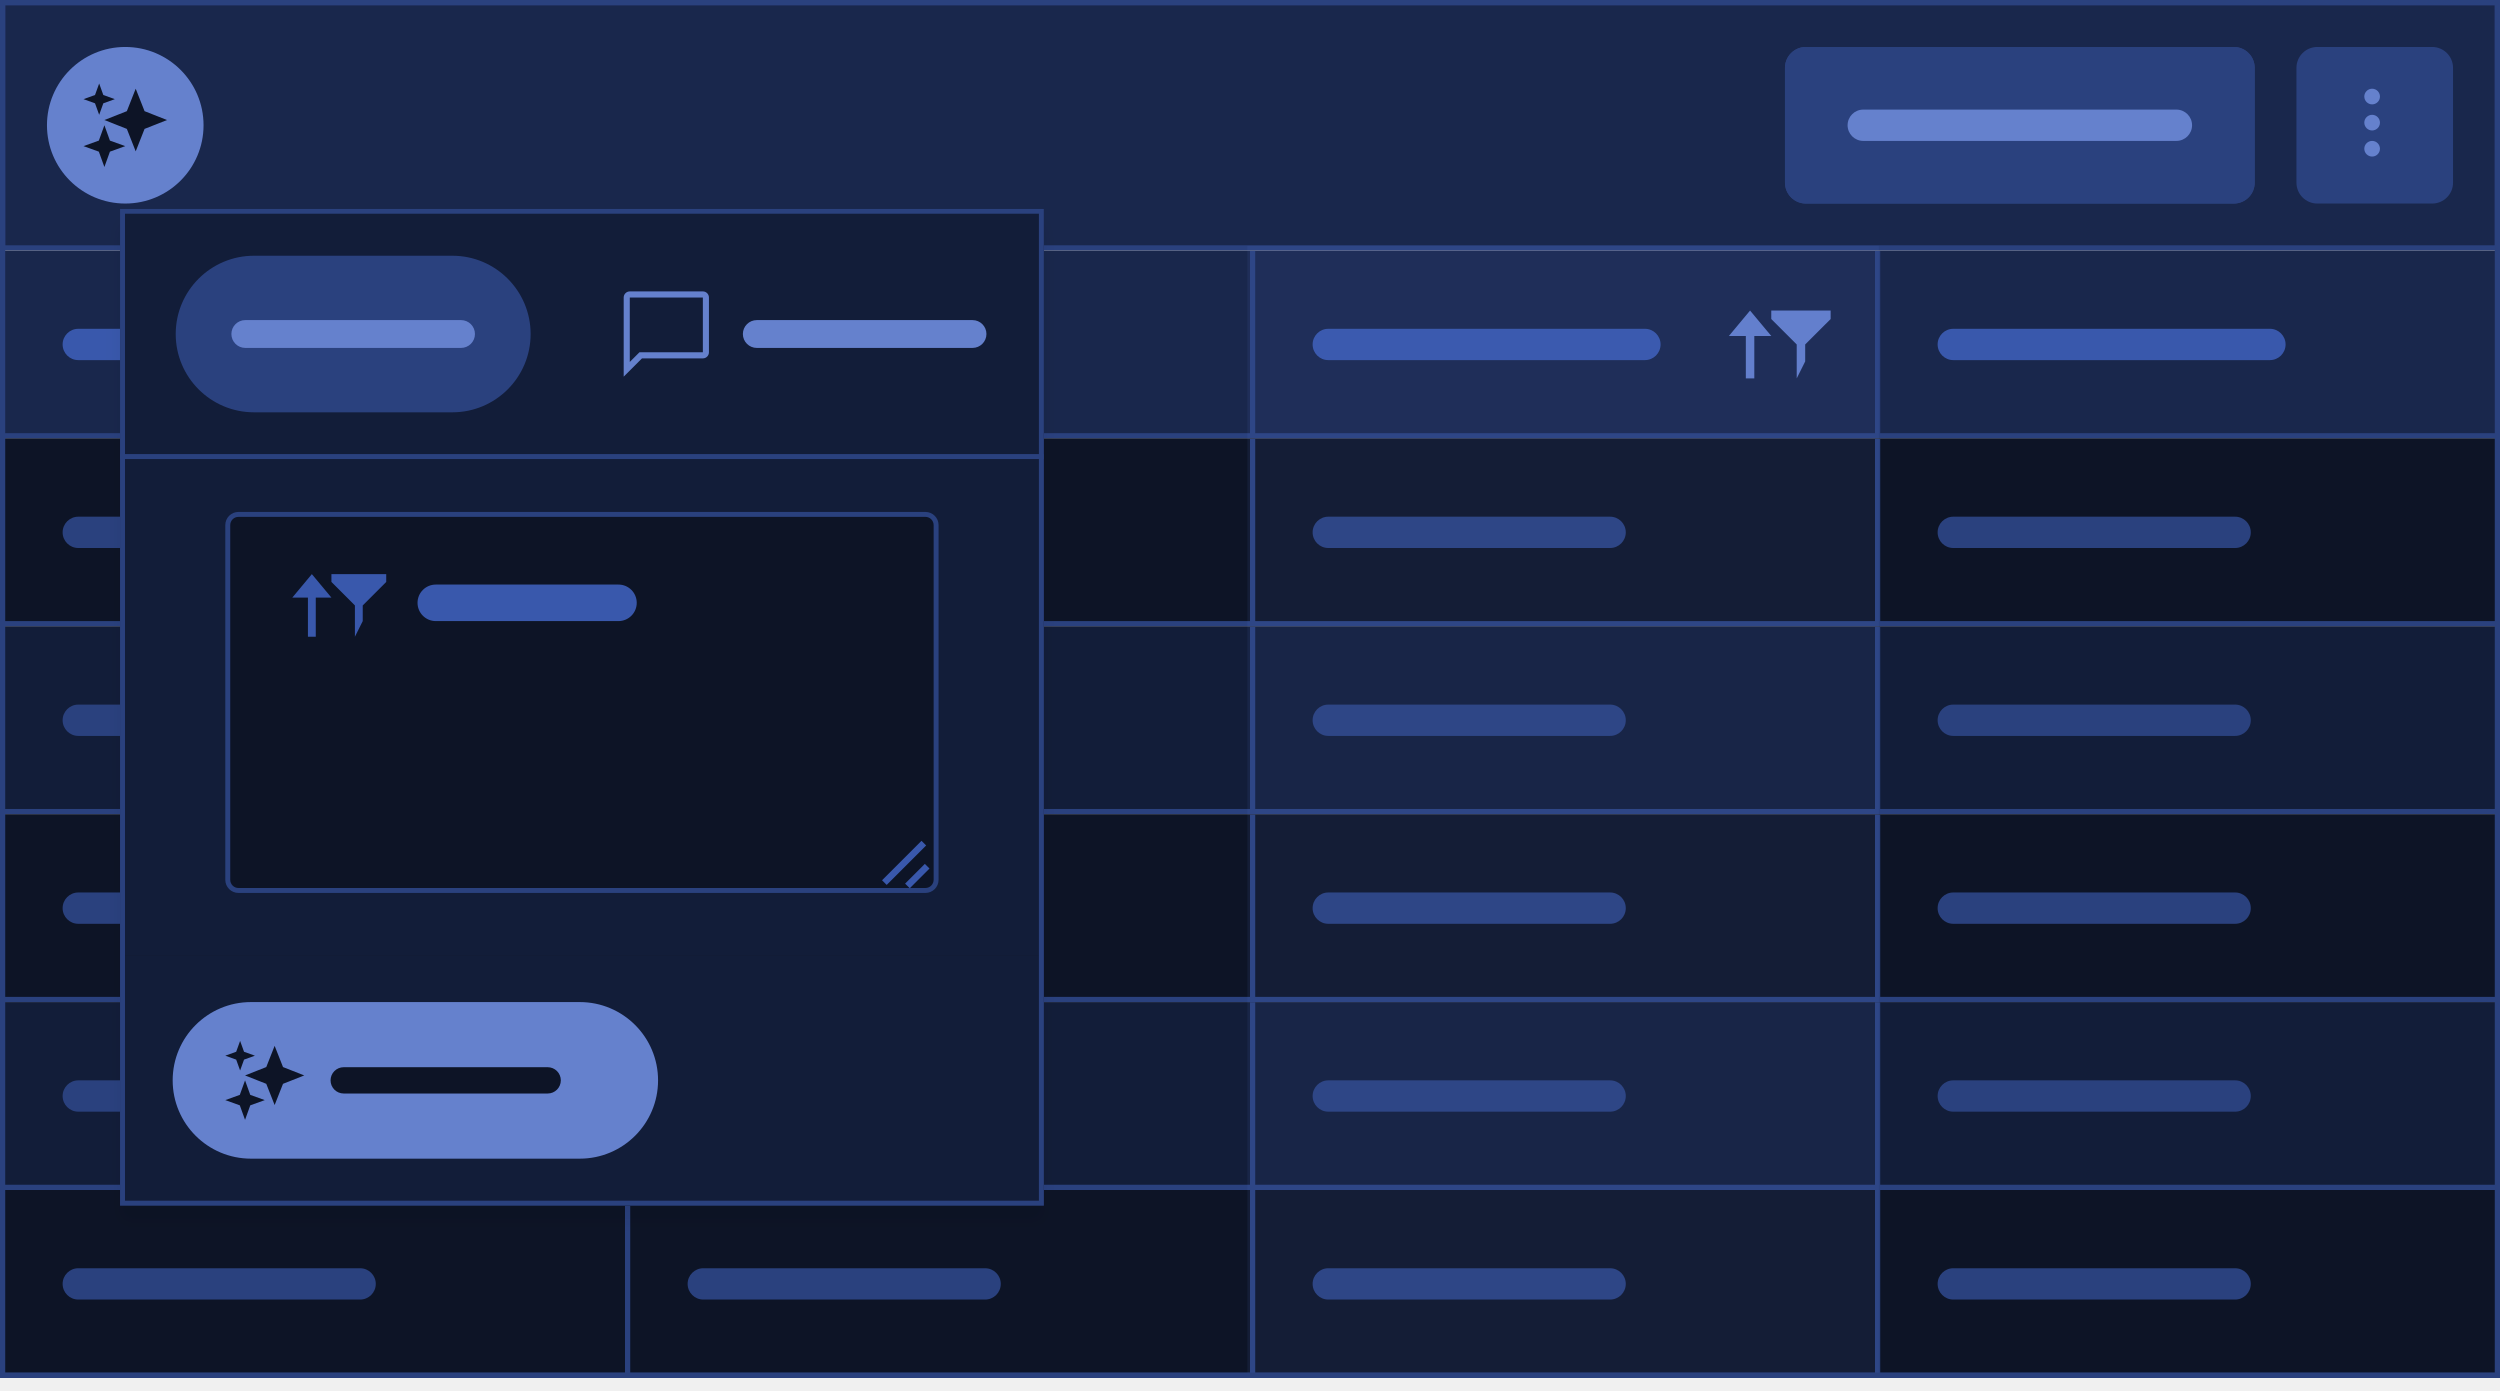
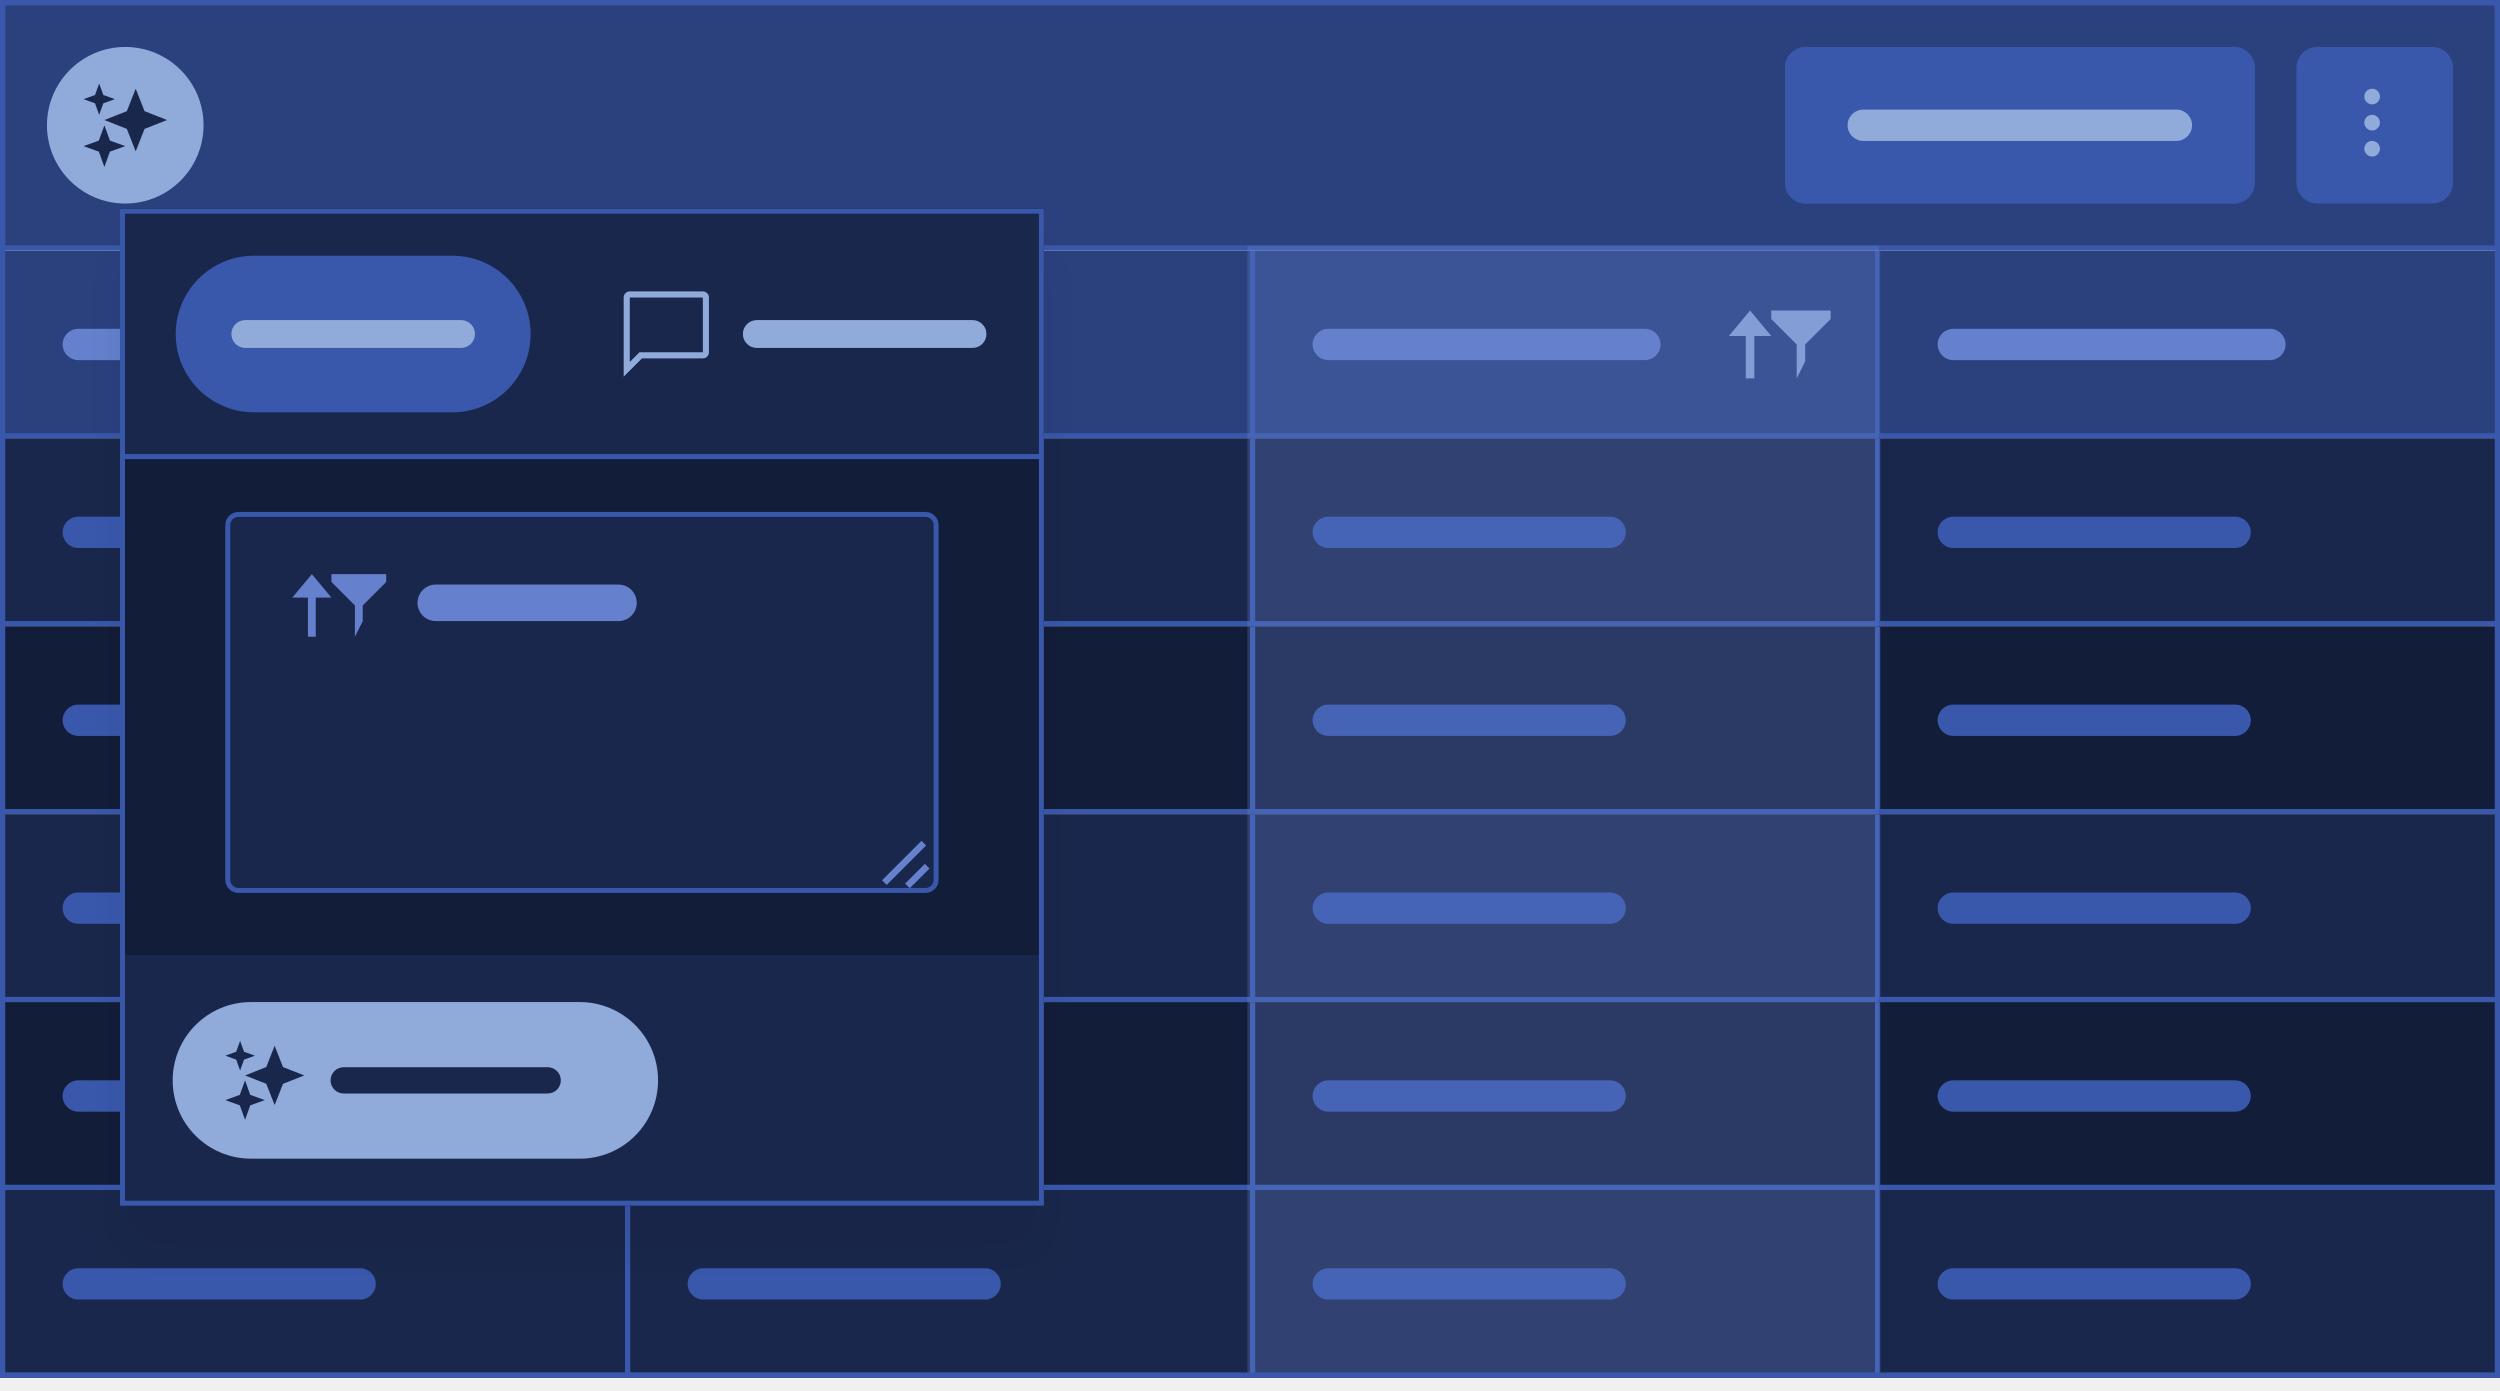
<svg xmlns="http://www.w3.org/2000/svg" width="160" height="89" viewBox="0 0 160 89" fill="none">
  <g clip-path="url(#clip0_9517_207637)">
-     <rect x="0.167" y="0.167" width="159.666" height="15.699" fill="#19274C" />
-     <rect x="0.167" y="0.167" width="159.666" height="15.699" stroke="#2A417E" stroke-width="0.334" />
-     <rect x="3.006" y="3.006" width="10.021" height="10.021" rx="5.01" fill="#6581CD" />
+     <rect x="0.167" y="0.167" width="159.666" height="15.699" fill="#2A417E" />
+     <rect x="0.167" y="0.167" width="159.666" height="15.699" stroke="#3958AC" stroke-width="0.334" />
+     <rect x="3.006" y="3.006" width="10.021" height="10.021" rx="5.01" fill="#90ABDA" />
    <g clip-path="url(#clip1_9517_207637)">
-       <path d="M8.685 5.678L9.252 7.115L10.689 7.682L9.252 8.249L8.685 9.686L8.118 8.249L6.681 7.682L8.118 7.115L8.685 5.678ZM6.326 8.998L5.344 9.352L6.326 9.706L6.681 10.688L7.035 9.706L8.017 9.352L7.035 8.998L6.681 8.016L6.326 8.998ZM6.081 6.08L5.344 6.346L6.081 6.612L6.347 7.348L6.612 6.612L7.349 6.346L6.612 6.08L6.347 5.344L6.081 6.08Z" fill="#0D1426" />
+       <path d="M8.685 5.678L9.252 7.115L10.689 7.682L9.252 8.249L8.685 9.686L8.118 8.249L6.681 7.682L8.118 7.115L8.685 5.678ZM6.326 8.998L5.344 9.352L6.326 9.706L6.681 10.688L7.035 9.706L8.017 9.352L7.035 8.998L6.681 8.016L6.326 8.998ZM6.081 6.08L5.344 6.346L6.081 6.612L6.347 7.348L6.612 6.612L7.349 6.346L6.612 6.08L6.347 5.344L6.081 6.08Z" fill="#19274C" />
    </g>
    <g clip-path="url(#clip2_9517_207637)">
-       <path d="M114.238 4.342C114.238 3.604 114.836 3.006 115.574 3.006H144.301V13.027H115.574C114.836 13.027 114.238 12.428 114.238 11.691V4.342Z" fill="#2A417E" />
-       <rect x="118.246" y="7.014" width="22.046" height="2.004" rx="1.002" fill="#6581CD" />
-     </g>
-     <rect x="114.405" y="3.173" width="29.729" height="9.687" rx="1.169" stroke="#2A417E" stroke-width="0.334" />
-     <rect x="146.973" y="3.006" width="10.021" height="10.021" rx="1.336" fill="#2A417E" />
-     <path d="M151.816 6.68C152.092 6.68 152.317 6.454 152.317 6.179C152.317 5.903 152.092 5.678 151.816 5.678C151.541 5.678 151.315 5.903 151.315 6.179C151.315 6.454 151.541 6.68 151.816 6.68Z" fill="#6581CD" />
-     <path d="M151.816 7.348C151.541 7.348 151.315 7.573 151.315 7.849C151.315 8.124 151.541 8.35 151.816 8.35C152.092 8.35 152.317 8.124 152.317 7.849C152.317 7.573 152.092 7.348 151.816 7.348Z" fill="#6581CD" />
-     <path d="M151.816 9.018C151.541 9.018 151.315 9.243 151.315 9.519C151.315 9.795 151.541 10.02 151.816 10.02C152.092 10.02 152.317 9.795 152.317 9.519C152.317 9.243 152.092 9.018 151.816 9.018Z" fill="#6581CD" />
+       <path d="M114.238 4.342C114.238 3.604 114.836 3.006 115.574 3.006H144.301V13.027H115.574C114.836 13.027 114.238 12.428 114.238 11.691V4.342Z" fill="#3958AC" />
+       <rect x="118.246" y="7.014" width="22.046" height="2.004" rx="1.002" fill="#90ABDA" />
+     </g>
+     <rect x="114.405" y="3.173" width="29.729" height="9.687" rx="1.169" stroke="#3958AC" stroke-width="0.334" />
+     <rect x="146.973" y="3.006" width="10.021" height="10.021" rx="1.336" fill="#3958AC" />
+     <path d="M151.816 6.68C152.092 6.68 152.317 6.454 152.317 6.179C152.317 5.903 152.092 5.678 151.816 5.678C151.541 5.678 151.315 5.903 151.315 6.179C151.315 6.454 151.541 6.68 151.816 6.68Z" fill="#90ABDA" />
+     <path d="M151.816 7.348C151.541 7.348 151.315 7.573 151.315 7.849C151.315 8.124 151.541 8.35 151.816 8.35C152.092 8.35 152.317 8.124 152.317 7.849C152.317 7.573 152.092 7.348 151.816 7.348Z" fill="#90ABDA" />
+     <path d="M151.816 9.018C151.541 9.018 151.315 9.243 151.315 9.519C151.315 9.795 151.541 10.02 151.816 10.02C152.092 10.02 152.317 9.795 152.317 9.519C152.317 9.243 152.092 9.018 151.816 9.018Z" fill="#90ABDA" />
    <g clip-path="url(#clip3_9517_207637)">
      <mask id="path-12-inside-1_9517_207637" fill="white">
        <path d="M0 16.033H160V28.058H0V16.033Z" />
      </mask>
-       <rect width="40" height="12.025" transform="translate(0 16.0332)" fill="#19274C" />
-       <rect x="4.008" y="21.043" width="22.269" height="2.004" rx="1.002" fill="#3958AC" />
+       <rect width="40" height="12.025" transform="translate(0 16.0332)" fill="#2A417E" />
+       <rect x="4.008" y="21.043" width="22.269" height="2.004" rx="1.002" fill="#6581CD" />
      <mask id="path-15-inside-2_9517_207637" fill="white">
        <path d="M40 16.033H80V28.058H40V16.033Z" />
      </mask>
-       <path d="M40 16.033H80V28.058H40V16.033Z" fill="#19274C" />
-       <path d="M40 28.058H40.334V16.033H40H39.666V28.058H40Z" fill="#2A417E" mask="url(#path-15-inside-2_9517_207637)" />
-       <rect x="44.008" y="21.043" width="22.269" height="2.004" rx="1.002" fill="#3958AC" />
+       <path d="M40 16.033H80V28.058H40V16.033Z" fill="#2A417E" />
+       <path d="M40 28.058H40.334V16.033H40H39.666V28.058H40Z" fill="#3958AC" mask="url(#path-15-inside-2_9517_207637)" />
+       <rect x="44.008" y="21.043" width="22.269" height="2.004" rx="1.002" fill="#6581CD" />
      <mask id="path-18-inside-3_9517_207637" fill="white">
        <path d="M80 16.033H120V28.058H80V16.033Z" />
      </mask>
-       <path d="M80 16.033H120V28.058H80V16.033Z" fill="#19274C" />
-       <path d="M80 28.058H80.334V16.033H80H79.666V28.058H80Z" fill="#2A417E" mask="url(#path-18-inside-3_9517_207637)" />
-       <rect x="84.008" y="21.043" width="22.269" height="2.004" rx="1.002" fill="#3958AC" />
-       <path d="M117.161 19.875V20.418L115.532 22.046V23.132L114.99 24.217V22.046L113.361 20.418V19.875H117.161Z" fill="#6581CD" />
-       <path d="M110.647 21.503H111.733V24.217H112.276V21.503H113.361L112.004 19.875L110.647 21.503Z" fill="#6581CD" />
+       <path d="M80 16.033H120V28.058H80V16.033Z" fill="#2A417E" />
+       <path d="M80 28.058H80.334V16.033H80H79.666V28.058H80Z" fill="#3958AC" mask="url(#path-18-inside-3_9517_207637)" />
+       <rect x="84.008" y="21.043" width="22.269" height="2.004" rx="1.002" fill="#6581CD" />
+       <path d="M117.161 19.875V20.418L115.532 22.046V23.132L114.99 24.217V22.046L113.361 20.418V19.875H117.161Z" fill="#90ABDA" />
+       <path d="M110.647 21.503H111.733V24.217H112.276V21.503H113.361L112.004 19.875L110.647 21.503Z" fill="#90ABDA" />
      <mask id="path-22-inside-4_9517_207637" fill="white">
        <path d="M120 16.033H160V28.058H120V16.033Z" />
      </mask>
-       <path d="M120 16.033H160V28.058H120V16.033Z" fill="#19274C" />
-       <path d="M120 28.058H120.334V16.033H120H119.666V28.058H120Z" fill="#2A417E" mask="url(#path-22-inside-4_9517_207637)" />
-       <rect x="124.008" y="21.043" width="22.269" height="2.004" rx="1.002" fill="#3958AC" />
-     </g>
-     <path d="M160 28.058V27.724H0V28.058V28.392H160V28.058Z" fill="#2A417E" mask="url(#path-12-inside-1_9517_207637)" />
+       <path d="M120 16.033H160V28.058H120V16.033Z" fill="#2A417E" />
+       <path d="M120 28.058H120.334V16.033H120H119.666V28.058H120Z" fill="#3958AC" mask="url(#path-22-inside-4_9517_207637)" />
+       <rect x="124.008" y="21.043" width="22.269" height="2.004" rx="1.002" fill="#6581CD" />
+     </g>
+     <path d="M160 28.058V27.724H0V28.058V28.392H160V28.058Z" fill="#3958AC" mask="url(#path-12-inside-1_9517_207637)" />
    <g clip-path="url(#clip4_9517_207637)">
      <mask id="path-25-inside-5_9517_207637" fill="white">
        <path d="M0 28.059H160V40.084H0V28.059Z" />
      </mask>
-       <rect width="40" height="12.025" transform="translate(0 28.0586)" fill="#0D1426" />
-       <rect x="4.008" y="33.068" width="20.042" height="2.004" rx="1.002" fill="#2A417E" />
+       <rect width="40" height="12.025" transform="translate(0 28.0586)" fill="#19274C" />
+       <rect x="4.008" y="33.068" width="20.042" height="2.004" rx="1.002" fill="#3958AC" />
      <mask id="path-28-inside-6_9517_207637" fill="white">
        <path d="M40 28.059H80V40.084H40V28.059Z" />
      </mask>
-       <path d="M40 28.059H80V40.084H40V28.059Z" fill="#0D1426" />
-       <path d="M40 40.084H40.334V28.059H40H39.666V40.084H40Z" fill="#2A417E" mask="url(#path-28-inside-6_9517_207637)" />
-       <rect x="44.008" y="33.068" width="20.042" height="2.004" rx="1.002" fill="#2A417E" />
+       <path d="M40 28.059H80V40.084H40V28.059Z" fill="#19274C" />
+       <path d="M40 40.084H40.334V28.059H40H39.666V40.084H40Z" fill="#3958AC" mask="url(#path-28-inside-6_9517_207637)" />
+       <rect x="44.008" y="33.068" width="20.042" height="2.004" rx="1.002" fill="#3958AC" />
      <mask id="path-31-inside-7_9517_207637" fill="white">
        <path d="M80 28.059H120V40.084H80V28.059Z" />
      </mask>
-       <path d="M80 28.059H120V40.084H80V28.059Z" fill="#0D1426" />
-       <path d="M80 40.084H80.334V28.059H80H79.666V40.084H80Z" fill="#2A417E" mask="url(#path-31-inside-7_9517_207637)" />
-       <rect x="84.008" y="33.068" width="20.042" height="2.004" rx="1.002" fill="#2A417E" />
+       <path d="M80 28.059H120V40.084H80V28.059Z" fill="#19274C" />
+       <path d="M80 40.084H80.334V28.059H80H79.666V40.084H80Z" fill="#3958AC" mask="url(#path-31-inside-7_9517_207637)" />
+       <rect x="84.008" y="33.068" width="20.042" height="2.004" rx="1.002" fill="#3958AC" />
      <mask id="path-34-inside-8_9517_207637" fill="white">
        <path d="M120 28.059H160V40.084H120V28.059Z" />
      </mask>
-       <path d="M120 28.059H160V40.084H120V28.059Z" fill="#0D1426" />
-       <path d="M120 40.084H120.334V28.059H120H119.666V40.084H120Z" fill="#2A417E" mask="url(#path-34-inside-8_9517_207637)" />
-       <rect x="124.008" y="33.068" width="20.042" height="2.004" rx="1.002" fill="#2A417E" />
-     </g>
-     <path d="M160 40.084V39.75H0V40.084V40.418H160V40.084Z" fill="#2A417E" mask="url(#path-25-inside-5_9517_207637)" />
+       <path d="M120 28.059H160V40.084H120V28.059Z" fill="#19274C" />
+       <path d="M120 40.084H120.334V28.059H120H119.666V40.084H120Z" fill="#3958AC" mask="url(#path-34-inside-8_9517_207637)" />
+       <rect x="124.008" y="33.068" width="20.042" height="2.004" rx="1.002" fill="#3958AC" />
+     </g>
+     <path d="M160 40.084V39.75H0V40.084V40.418H160V40.084Z" fill="#3958AC" mask="url(#path-25-inside-5_9517_207637)" />
    <g clip-path="url(#clip5_9517_207637)">
      <mask id="path-37-inside-9_9517_207637" fill="white">
        <path d="M0 40.084H160V52.109H0V40.084Z" />
      </mask>
      <rect width="40" height="12.025" transform="translate(0 40.084)" fill="#121D39" />
-       <rect x="4.008" y="45.094" width="20.042" height="2.004" rx="1.002" fill="#2A417E" />
+       <rect x="4.008" y="45.094" width="20.042" height="2.004" rx="1.002" fill="#3958AC" />
      <mask id="path-40-inside-10_9517_207637" fill="white">
        <path d="M40 40.084H80V52.109H40V40.084Z" />
      </mask>
      <path d="M40 40.084H80V52.109H40V40.084Z" fill="#121D39" />
-       <path d="M40 52.109H40.334V40.084H40H39.666V52.109H40Z" fill="#2A417E" mask="url(#path-40-inside-10_9517_207637)" />
-       <rect x="44.008" y="45.094" width="20.042" height="2.004" rx="1.002" fill="#2A417E" />
+       <path d="M40 52.109H40.334V40.084H40H39.666V52.109H40Z" fill="#3958AC" mask="url(#path-40-inside-10_9517_207637)" />
+       <rect x="44.008" y="45.094" width="20.042" height="2.004" rx="1.002" fill="#3958AC" />
      <mask id="path-43-inside-11_9517_207637" fill="white">
        <path d="M80 40.084H120V52.109H80V40.084Z" />
      </mask>
      <path d="M80 40.084H120V52.109H80V40.084Z" fill="#121D39" />
-       <path d="M80 52.109H80.334V40.084H80H79.666V52.109H80Z" fill="#2A417E" mask="url(#path-43-inside-11_9517_207637)" />
-       <rect x="84.008" y="45.094" width="20.042" height="2.004" rx="1.002" fill="#2A417E" />
+       <path d="M80 52.109H80.334V40.084H80H79.666V52.109H80Z" fill="#3958AC" mask="url(#path-43-inside-11_9517_207637)" />
+       <rect x="84.008" y="45.094" width="20.042" height="2.004" rx="1.002" fill="#3958AC" />
      <mask id="path-46-inside-12_9517_207637" fill="white">
        <path d="M120 40.084H160V52.109H120V40.084Z" />
      </mask>
      <path d="M120 40.084H160V52.109H120V40.084Z" fill="#121D39" />
-       <path d="M120 52.109H120.334V40.084H120H119.666V52.109H120Z" fill="#2A417E" mask="url(#path-46-inside-12_9517_207637)" />
-       <rect x="124.008" y="45.094" width="20.042" height="2.004" rx="1.002" fill="#2A417E" />
-     </g>
-     <path d="M160 52.109V51.775H0V52.109V52.443H160V52.109Z" fill="#2A417E" mask="url(#path-37-inside-9_9517_207637)" />
+       <path d="M120 52.109H120.334V40.084H120H119.666V52.109H120Z" fill="#3958AC" mask="url(#path-46-inside-12_9517_207637)" />
+       <rect x="124.008" y="45.094" width="20.042" height="2.004" rx="1.002" fill="#3958AC" />
+     </g>
+     <path d="M160 52.109V51.775H0V52.109V52.443H160V52.109Z" fill="#3958AC" mask="url(#path-37-inside-9_9517_207637)" />
    <g clip-path="url(#clip6_9517_207637)">
      <mask id="path-49-inside-13_9517_207637" fill="white">
        <path d="M0 52.109H160V64.134H0V52.109Z" />
      </mask>
-       <rect width="40" height="12.025" transform="translate(0 52.1094)" fill="#0D1426" />
-       <rect x="4.008" y="57.119" width="20.042" height="2.004" rx="1.002" fill="#2A417E" />
+       <rect width="40" height="12.025" transform="translate(0 52.1094)" fill="#19274C" />
+       <rect x="4.008" y="57.119" width="20.042" height="2.004" rx="1.002" fill="#3958AC" />
      <mask id="path-52-inside-14_9517_207637" fill="white">
        <path d="M40 52.109H80V64.134H40V52.109Z" />
      </mask>
-       <path d="M40 52.109H80V64.134H40V52.109Z" fill="#0D1426" />
-       <path d="M40 64.134H40.334V52.109H40H39.666V64.134H40Z" fill="#2A417E" mask="url(#path-52-inside-14_9517_207637)" />
-       <rect x="44.008" y="57.119" width="20.042" height="2.004" rx="1.002" fill="#2A417E" />
+       <path d="M40 52.109H80V64.134H40V52.109Z" fill="#19274C" />
+       <path d="M40 64.134H40.334V52.109H40H39.666V64.134H40Z" fill="#3958AC" mask="url(#path-52-inside-14_9517_207637)" />
+       <rect x="44.008" y="57.119" width="20.042" height="2.004" rx="1.002" fill="#3958AC" />
      <mask id="path-55-inside-15_9517_207637" fill="white">
        <path d="M80 52.109H120V64.134H80V52.109Z" />
      </mask>
-       <path d="M80 52.109H120V64.134H80V52.109Z" fill="#0D1426" />
-       <path d="M80 64.134H80.334V52.109H80H79.666V64.134H80Z" fill="#2A417E" mask="url(#path-55-inside-15_9517_207637)" />
-       <rect x="84.008" y="57.119" width="20.042" height="2.004" rx="1.002" fill="#2A417E" />
+       <path d="M80 52.109H120V64.134H80V52.109Z" fill="#19274C" />
+       <path d="M80 64.134H80.334V52.109H80H79.666V64.134H80Z" fill="#3958AC" mask="url(#path-55-inside-15_9517_207637)" />
+       <rect x="84.008" y="57.119" width="20.042" height="2.004" rx="1.002" fill="#3958AC" />
      <mask id="path-58-inside-16_9517_207637" fill="white">
        <path d="M120 52.109H160V64.134H120V52.109Z" />
      </mask>
-       <path d="M120 52.109H160V64.134H120V52.109Z" fill="#0D1426" />
-       <path d="M120 64.134H120.334V52.109H120H119.666V64.134H120Z" fill="#2A417E" mask="url(#path-58-inside-16_9517_207637)" />
-       <rect x="124.008" y="57.119" width="20.042" height="2.004" rx="1.002" fill="#2A417E" />
-     </g>
-     <path d="M160 64.134V63.8H0V64.134V64.469H160V64.134Z" fill="#2A417E" mask="url(#path-49-inside-13_9517_207637)" />
+       <path d="M120 52.109H160V64.134H120V52.109Z" fill="#19274C" />
+       <path d="M120 64.134H120.334V52.109H120H119.666V64.134H120Z" fill="#3958AC" mask="url(#path-58-inside-16_9517_207637)" />
+       <rect x="124.008" y="57.119" width="20.042" height="2.004" rx="1.002" fill="#3958AC" />
+     </g>
+     <path d="M160 64.134V63.8H0V64.134V64.469H160V64.134Z" fill="#3958AC" mask="url(#path-49-inside-13_9517_207637)" />
    <g clip-path="url(#clip7_9517_207637)">
      <mask id="path-61-inside-17_9517_207637" fill="white">
        <path d="M0 64.133H160V76.158H0V64.133Z" />
      </mask>
      <rect width="40" height="12.025" transform="translate(0 64.1328)" fill="#121D39" />
-       <rect x="4.008" y="69.143" width="20.042" height="2.004" rx="1.002" fill="#2A417E" />
+       <rect x="4.008" y="69.143" width="20.042" height="2.004" rx="1.002" fill="#3958AC" />
      <mask id="path-64-inside-18_9517_207637" fill="white">
        <path d="M40 64.133H80V76.158H40V64.133Z" />
      </mask>
      <path d="M40 64.133H80V76.158H40V64.133Z" fill="#121D39" />
-       <path d="M40 76.158H40.334V64.133H40H39.666V76.158H40Z" fill="#2A417E" mask="url(#path-64-inside-18_9517_207637)" />
-       <rect x="44.008" y="69.143" width="20.042" height="2.004" rx="1.002" fill="#2A417E" />
+       <path d="M40 76.158H40.334V64.133H40H39.666V76.158H40Z" fill="#3958AC" mask="url(#path-64-inside-18_9517_207637)" />
+       <rect x="44.008" y="69.143" width="20.042" height="2.004" rx="1.002" fill="#3958AC" />
      <mask id="path-67-inside-19_9517_207637" fill="white">
        <path d="M80 64.133H120V76.158H80V64.133Z" />
      </mask>
      <path d="M80 64.133H120V76.158H80V64.133Z" fill="#121D39" />
-       <path d="M80 76.158H80.334V64.133H80H79.666V76.158H80Z" fill="#2A417E" mask="url(#path-67-inside-19_9517_207637)" />
-       <rect x="84.008" y="69.143" width="20.042" height="2.004" rx="1.002" fill="#2A417E" />
+       <path d="M80 76.158H80.334V64.133H80H79.666V76.158H80Z" fill="#3958AC" mask="url(#path-67-inside-19_9517_207637)" />
+       <rect x="84.008" y="69.143" width="20.042" height="2.004" rx="1.002" fill="#3958AC" />
      <mask id="path-70-inside-20_9517_207637" fill="white">
        <path d="M120 64.133H160V76.158H120V64.133Z" />
      </mask>
      <path d="M120 64.133H160V76.158H120V64.133Z" fill="#121D39" />
-       <path d="M120 76.158H120.334V64.133H120H119.666V76.158H120Z" fill="#2A417E" mask="url(#path-70-inside-20_9517_207637)" />
-       <rect x="124.008" y="69.143" width="20.042" height="2.004" rx="1.002" fill="#2A417E" />
-     </g>
-     <path d="M160 76.158V75.824H0V76.158V76.492H160V76.158Z" fill="#2A417E" mask="url(#path-61-inside-17_9517_207637)" />
+       <path d="M120 76.158H120.334V64.133H120H119.666V76.158H120Z" fill="#3958AC" mask="url(#path-70-inside-20_9517_207637)" />
+       <rect x="124.008" y="69.143" width="20.042" height="2.004" rx="1.002" fill="#3958AC" />
+     </g>
+     <path d="M160 76.158V75.824H0V76.158V76.492H160V76.158Z" fill="#3958AC" mask="url(#path-61-inside-17_9517_207637)" />
    <g clip-path="url(#clip8_9517_207637)">
      <mask id="path-73-inside-21_9517_207637" fill="white">
        <path d="M0 76.158H160V88.183H0V76.158Z" />
      </mask>
-       <rect width="40" height="12.025" transform="translate(0 76.1582)" fill="#0D1426" />
-       <rect x="4.008" y="81.168" width="20.042" height="2.004" rx="1.002" fill="#2A417E" />
+       <rect width="40" height="12.025" transform="translate(0 76.1582)" fill="#19274C" />
+       <rect x="4.008" y="81.168" width="20.042" height="2.004" rx="1.002" fill="#3958AC" />
      <mask id="path-76-inside-22_9517_207637" fill="white">
        <path d="M40 76.158H80V88.183H40V76.158Z" />
      </mask>
-       <path d="M40 76.158H80V88.183H40V76.158Z" fill="#0D1426" />
-       <path d="M40 88.183H40.334V76.158H40H39.666V88.183H40Z" fill="#2A417E" mask="url(#path-76-inside-22_9517_207637)" />
-       <rect x="44.008" y="81.168" width="20.042" height="2.004" rx="1.002" fill="#2A417E" />
+       <path d="M40 76.158H80V88.183H40V76.158Z" fill="#19274C" />
+       <path d="M40 88.183H40.334V76.158H40H39.666V88.183H40Z" fill="#3958AC" mask="url(#path-76-inside-22_9517_207637)" />
+       <rect x="44.008" y="81.168" width="20.042" height="2.004" rx="1.002" fill="#3958AC" />
      <mask id="path-79-inside-23_9517_207637" fill="white">
        <path d="M80 76.158H120V88.183H80V76.158Z" />
      </mask>
-       <path d="M80 76.158H120V88.183H80V76.158Z" fill="#0D1426" />
-       <path d="M80 88.183H80.334V76.158H80H79.666V88.183H80Z" fill="#2A417E" mask="url(#path-79-inside-23_9517_207637)" />
-       <rect x="84.008" y="81.168" width="20.042" height="2.004" rx="1.002" fill="#2A417E" />
+       <path d="M80 76.158H120V88.183H80V76.158Z" fill="#19274C" />
+       <path d="M80 88.183H80.334V76.158H80H79.666V88.183H80Z" fill="#3958AC" mask="url(#path-79-inside-23_9517_207637)" />
+       <rect x="84.008" y="81.168" width="20.042" height="2.004" rx="1.002" fill="#3958AC" />
      <mask id="path-82-inside-24_9517_207637" fill="white">
        <path d="M120 76.158H160V88.183H120V76.158Z" />
      </mask>
-       <path d="M120 76.158H160V88.183H120V76.158Z" fill="#0D1426" />
-       <path d="M120 88.183H120.334V76.158H120H119.666V88.183H120Z" fill="#2A417E" mask="url(#path-82-inside-24_9517_207637)" />
-       <rect x="124.008" y="81.168" width="20.042" height="2.004" rx="1.002" fill="#2A417E" />
-     </g>
-     <path d="M160 88.183V87.849H0V88.183V88.517H160V88.183Z" fill="#2A417E" mask="url(#path-73-inside-21_9517_207637)" />
+       <path d="M120 76.158H160V88.183H120V76.158Z" fill="#19274C" />
+       <path d="M120 88.183H120.334V76.158H120H119.666V88.183H120Z" fill="#3958AC" mask="url(#path-82-inside-24_9517_207637)" />
+       <rect x="124.008" y="81.168" width="20.042" height="2.004" rx="1.002" fill="#3958AC" />
+     </g>
+     <path d="M160 88.183V87.849H0V88.183V88.517H160V88.183Z" fill="#3958AC" mask="url(#path-73-inside-21_9517_207637)" />
    <g filter="url(#filter0_d_9517_207637)">
      <g clip-path="url(#clip9_9517_207637)">
-         <rect x="7.683" y="13.361" width="59.123" height="63.8" fill="#0D1426" />
+         <rect x="7.683" y="13.361" width="59.123" height="63.8" fill="#19274C" />
        <mask id="path-87-inside-25_9517_207637" fill="white">
          <path d="M7.683 13.361H66.806V29.395H7.683V13.361Z" />
        </mask>
-         <path d="M7.683 13.361H66.806V29.395H7.683V13.361Z" fill="#121D39" />
-         <path d="M66.806 29.395V29.061H7.683V29.395V29.729H66.806V29.395Z" fill="#2A417E" mask="url(#path-87-inside-25_9517_207637)" />
-         <rect x="11.246" y="16.367" width="22.714" height="10.021" rx="5.01" fill="#2A417E" />
-         <rect x="14.809" y="20.486" width="15.588" height="1.781" rx="0.891" fill="#6581CD" />
-         <path d="M40.306 18.65H44.983C45.197 18.65 45.372 18.826 45.372 19.04V22.547C45.372 22.762 45.197 22.937 44.983 22.937H41.086L39.916 24.106V19.04C39.916 18.826 40.092 18.65 40.306 18.65ZM44.982 22.547L44.983 22.547V19.041L44.982 19.04H40.307L40.306 19.041V23.165L40.924 22.547H44.982Z" fill="#6581CD" />
-         <rect x="47.544" y="20.486" width="15.588" height="1.781" rx="0.891" fill="#6581CD" />
+         <path d="M7.683 13.361H66.806V29.395H7.683V13.361Z" fill="#19274C" />
+         <path d="M66.806 29.395V29.061H7.683V29.395V29.729H66.806V29.395Z" fill="#3958AC" mask="url(#path-87-inside-25_9517_207637)" />
+         <rect x="11.246" y="16.367" width="22.714" height="10.021" rx="5.01" fill="#3958AC" />
+         <rect x="14.809" y="20.486" width="15.588" height="1.781" rx="0.891" fill="#90ABDA" />
+         <path d="M40.306 18.65H44.983C45.197 18.65 45.372 18.826 45.372 19.04V22.547C45.372 22.762 45.197 22.937 44.983 22.937H41.086L39.916 24.106V19.04C39.916 18.826 40.092 18.65 40.306 18.65ZM44.982 22.547L44.983 22.547V19.041L44.982 19.04H40.307L40.306 19.041V23.165L40.924 22.547H44.982Z" fill="#90ABDA" />
+         <rect x="47.544" y="20.486" width="15.588" height="1.781" rx="0.891" fill="#90ABDA" />
        <rect width="59.123" height="31.733" transform="translate(7.68262 29.3945)" fill="#121D39" />
-         <rect x="14.577" y="32.922" width="45.334" height="24.068" rx="0.684" fill="#0D1426" />
-         <rect x="14.577" y="32.922" width="45.334" height="24.068" rx="0.684" stroke="#2A417E" stroke-width="0.316" />
-         <path d="M58.225 56.849L57.927 56.552L59.19 55.289L59.488 55.586L58.225 56.849ZM59.273 54.11L58.976 53.812L56.451 56.337L56.748 56.635L59.273 54.11Z" fill="#3958AC" />
-         <path d="M24.718 36.744V37.245L23.215 38.748V39.75L22.714 40.752V38.748L21.211 37.245V36.744H24.718Z" fill="#3958AC" />
-         <path d="M18.706 38.247H19.708V40.752H20.209V38.247H21.211L19.958 36.744L18.706 38.247Z" fill="#3958AC" />
-         <rect x="26.722" y="37.412" width="14.029" height="2.338" rx="1.169" fill="#3958AC" />
-         <rect width="59.123" height="16.033" transform="translate(7.68262 61.127)" fill="#121D39" />
-         <rect x="11.051" y="64.133" width="31.065" height="10.021" rx="5.01" fill="#6581CD" />
-         <path d="M17.577 66.933L18.113 68.292L19.472 68.828L18.113 69.364L17.577 70.722L17.041 69.364L15.683 68.828L17.041 68.292L17.577 66.933ZM15.348 70.072L14.419 70.407L15.348 70.742L15.683 71.67L16.017 70.742L16.946 70.407L16.017 70.072L15.683 69.144L15.348 70.072ZM15.116 67.313L14.419 67.564L15.116 67.816L15.367 68.512L15.618 67.816L16.314 67.564L15.618 67.313L15.367 66.617L15.116 67.313Z" fill="#0D1426" />
-         <rect x="21.156" y="68.301" width="14.737" height="1.684" rx="0.842" fill="#0D1426" />
+         <rect x="14.577" y="32.922" width="45.334" height="24.068" rx="0.684" fill="#19274C" />
+         <rect x="14.577" y="32.922" width="45.334" height="24.068" rx="0.684" stroke="#3958AC" stroke-width="0.316" />
+         <path d="M58.225 56.849L57.927 56.552L59.19 55.289L59.488 55.586L58.225 56.849ZM59.273 54.11L58.976 53.812L56.451 56.337L56.748 56.635L59.273 54.11Z" fill="#6581CD" />
+         <path d="M24.718 36.744V37.245L23.215 38.748V39.75L22.714 40.752V38.748L21.211 37.245V36.744H24.718Z" fill="#6581CD" />
+         <path d="M18.706 38.247H19.708V40.752H20.209V38.247H21.211L19.958 36.744L18.706 38.247Z" fill="#6581CD" />
+         <rect x="26.722" y="37.412" width="14.029" height="2.338" rx="1.169" fill="#6581CD" />
+         <rect width="59.123" height="16.033" transform="translate(7.68262 61.127)" fill="#19274C" />
+         <rect x="11.051" y="64.133" width="31.065" height="10.021" rx="5.01" fill="#90ABDA" />
+         <path d="M17.577 66.933L18.113 68.292L19.472 68.828L18.113 69.364L17.577 70.722L17.041 69.364L15.683 68.828L17.041 68.292L17.577 66.933ZM15.348 70.072L14.419 70.407L15.348 70.742L15.683 71.67L16.017 70.742L16.946 70.407L16.017 70.072L15.683 69.144L15.348 70.072ZM15.116 67.313L14.419 67.564L15.116 67.816L15.367 68.512L15.618 67.816L16.314 67.564L15.618 67.313L15.367 66.617L15.116 67.313Z" fill="#19274C" />
+         <rect x="21.156" y="68.301" width="14.737" height="1.684" rx="0.842" fill="#19274C" />
      </g>
-       <rect x="7.841" y="13.519" width="58.807" height="63.484" stroke="#2A417E" stroke-width="0.316" />
-     </g>
-     <rect x="79.833" y="15.73" width="40.417" height="73.088" fill="#5473C8" fill-opacity="0.1" />
+       <rect x="7.841" y="13.519" width="58.807" height="63.484" stroke="#3958AC" stroke-width="0.316" />
+     </g>
+     <rect x="79.833" y="15.73" width="40.417" height="73.088" fill="#6581CD" fill-opacity="0.3" />
  </g>
-   <rect x="0.167" y="0.167" width="159.666" height="87.85" stroke="#2A417E" stroke-width="0.334" />
+   <rect x="0.167" y="0.167" width="159.666" height="87.85" stroke="#3958AC" stroke-width="0.334" />
  <defs>
-     <filter id="filter0_d_9517_207637" x="6.681" y="13.361" width="61.127" height="65.803" filterUnits="userSpaceOnUse" color-interpolation-filters="sRGB">
+     <filter id="filter0_d_9517_207637" x="4.683" y="13.361" width="65.123" height="69.799" filterUnits="userSpaceOnUse" color-interpolation-filters="sRGB">
      <feFlood flood-opacity="0" result="BackgroundImageFix" />
      <feColorMatrix in="SourceAlpha" type="matrix" values="0 0 0 0 0 0 0 0 0 0 0 0 0 0 0 0 0 0 127 0" result="hardAlpha" />
-       <feOffset dy="1.002" />
-       <feGaussianBlur stdDeviation="0.501" />
+       <feOffset dy="3" />
+       <feGaussianBlur stdDeviation="1.5" />
      <feColorMatrix type="matrix" values="0 0 0 0 0 0 0 0 0 0 0 0 0 0 0 0 0 0 0.06 0" />
      <feBlend mode="normal" in2="BackgroundImageFix" result="effect1_dropShadow_9517_207637" />
      <feBlend mode="normal" in="SourceGraphic" in2="effect1_dropShadow_9517_207637" result="shape" />
    </filter>
    <clipPath id="clip0_9517_207637">
      <rect width="160" height="88.184" fill="white" />
    </clipPath>
    <clipPath id="clip1_9517_207637">
      <rect width="5.344" height="5.344" fill="white" transform="translate(5.34448 5.34375)" />
    </clipPath>
    <clipPath id="clip2_9517_207637">
      <rect x="114.238" y="3.006" width="30.063" height="10.021" rx="1.336" fill="white" />
    </clipPath>
    <clipPath id="clip3_9517_207637">
      <path d="M0 16.033H160V28.058H0V16.033Z" fill="white" />
    </clipPath>
    <clipPath id="clip4_9517_207637">
      <path d="M0 28.059H160V40.084H0V28.059Z" fill="white" />
    </clipPath>
    <clipPath id="clip5_9517_207637">
      <path d="M0 40.084H160V52.109H0V40.084Z" fill="white" />
    </clipPath>
    <clipPath id="clip6_9517_207637">
      <path d="M0 52.109H160V64.134H0V52.109Z" fill="white" />
    </clipPath>
    <clipPath id="clip7_9517_207637">
      <path d="M0 64.133H160V76.158H0V64.133Z" fill="white" />
    </clipPath>
    <clipPath id="clip8_9517_207637">
      <path d="M0 76.158H160V88.183H0V76.158Z" fill="white" />
    </clipPath>
    <clipPath id="clip9_9517_207637">
      <rect x="7.683" y="13.361" width="59.123" height="63.8" fill="white" />
    </clipPath>
  </defs>
</svg>
